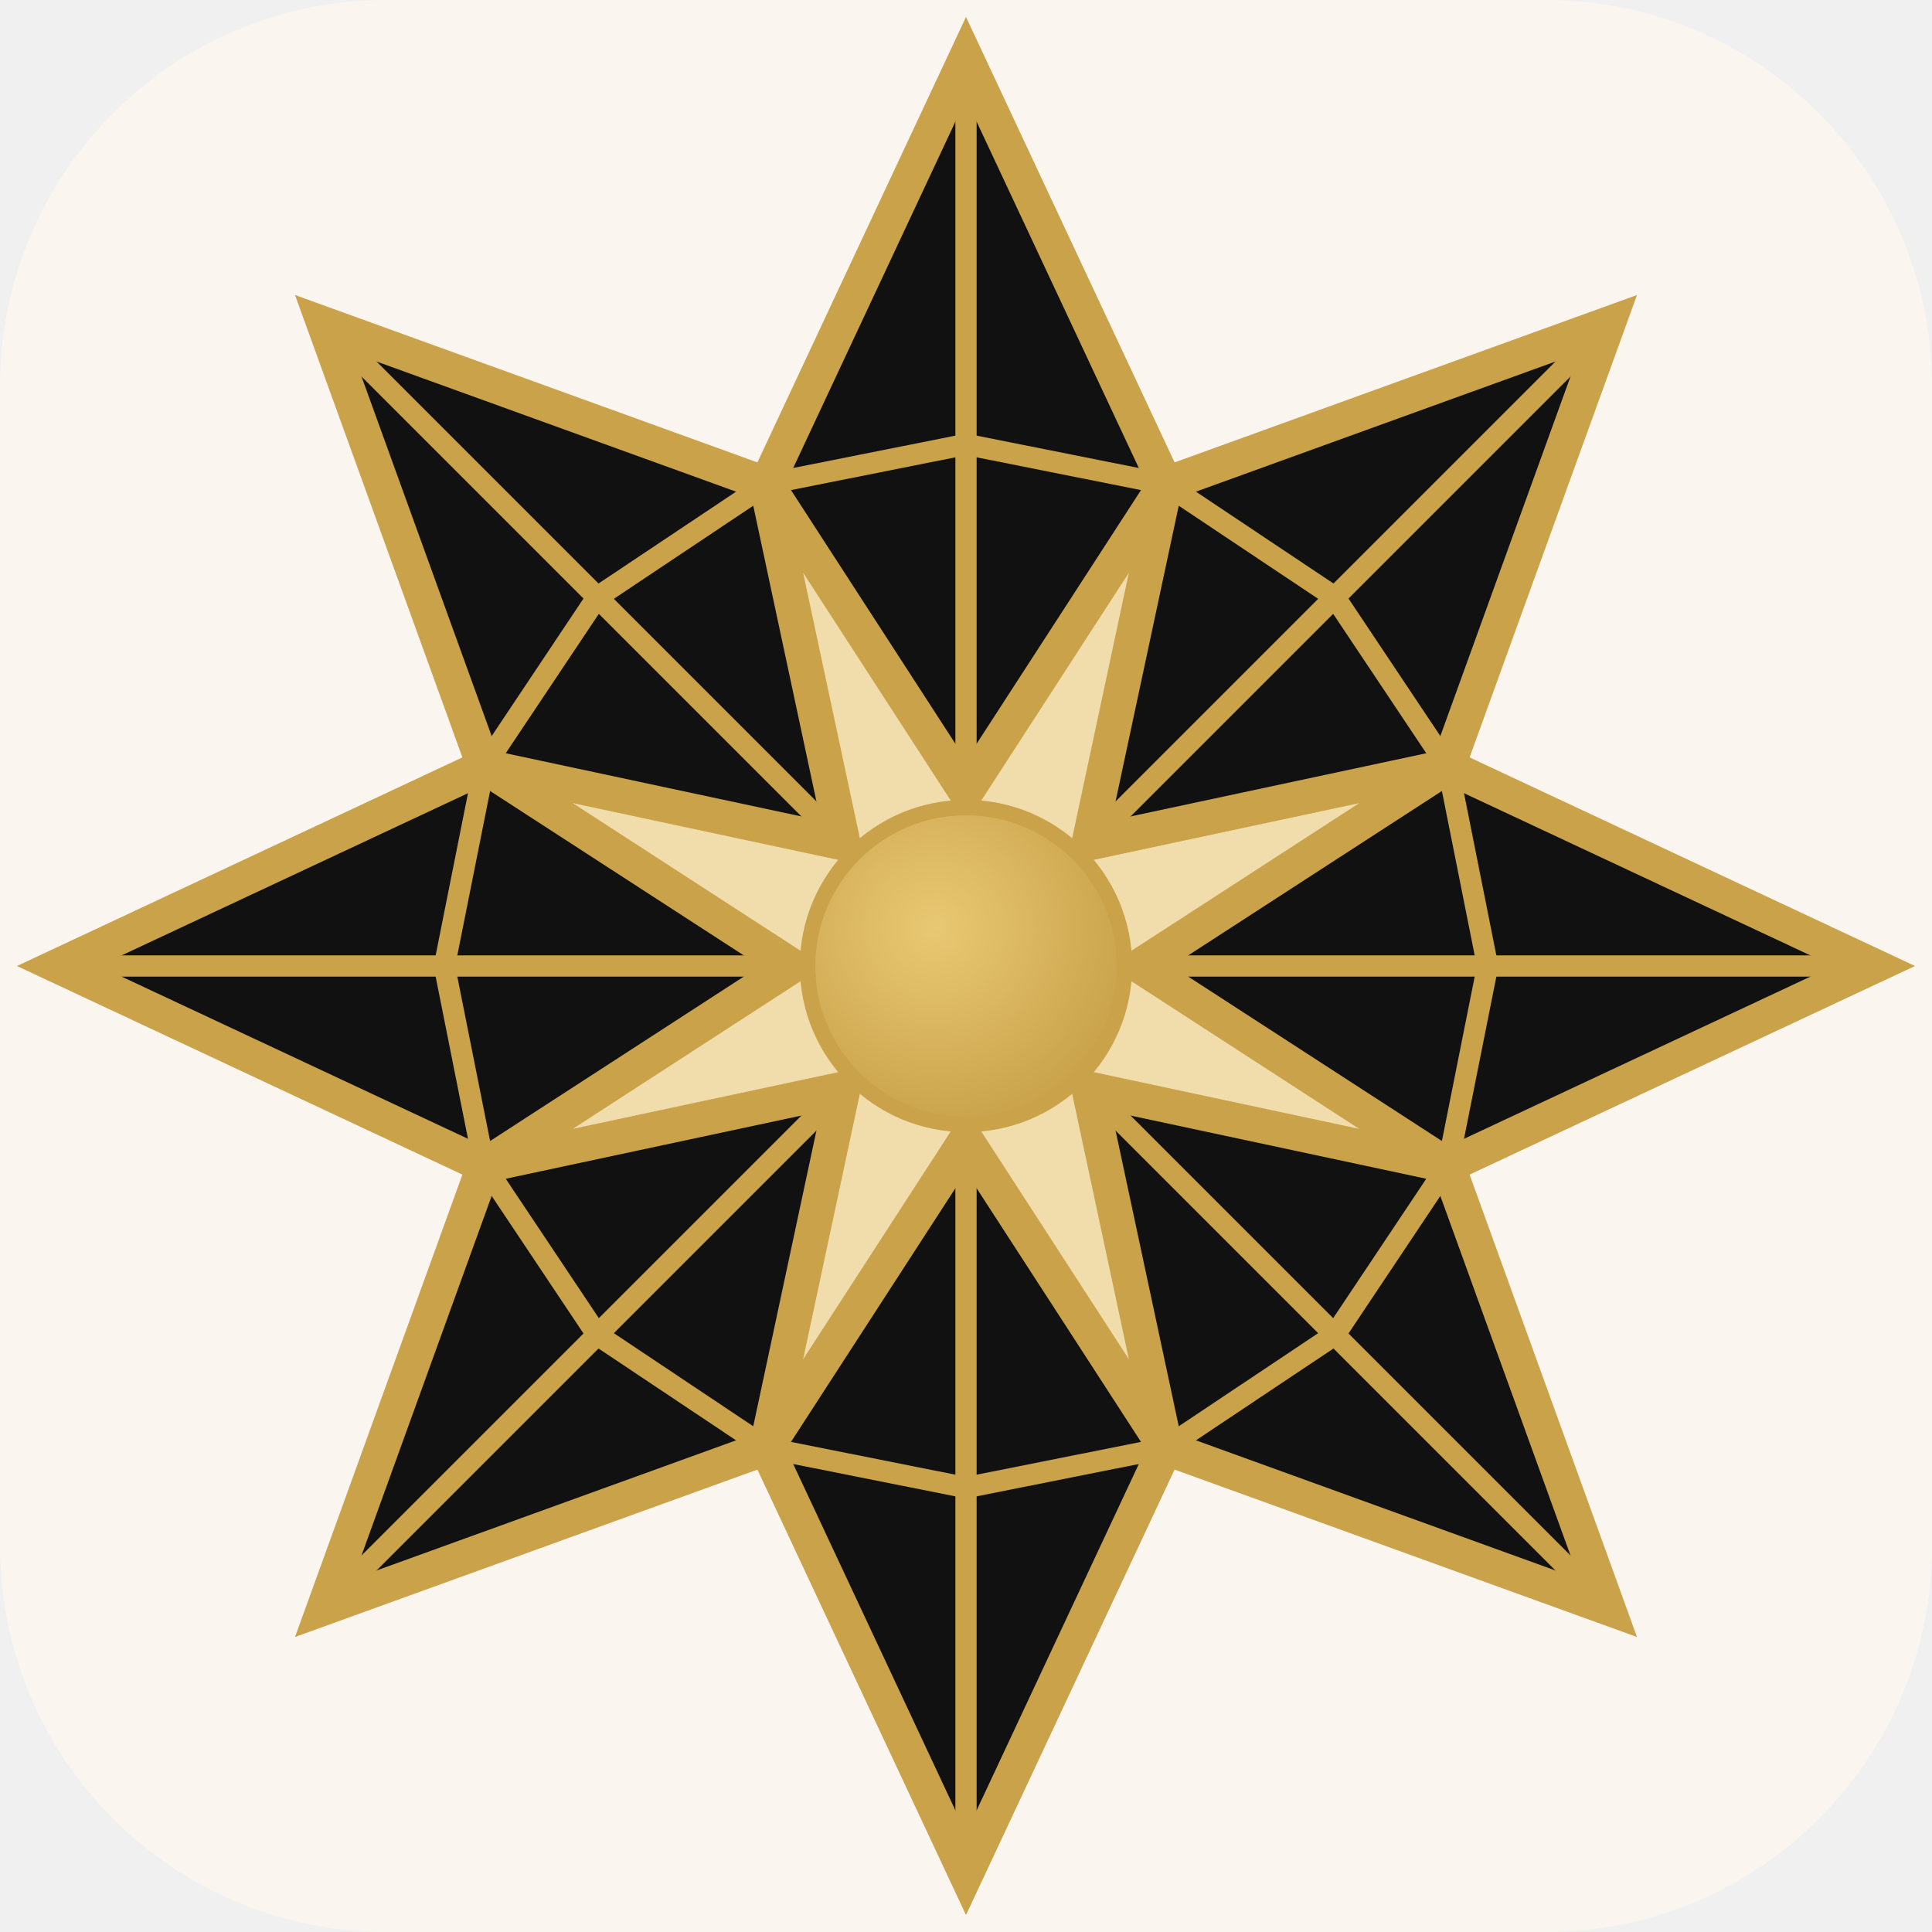
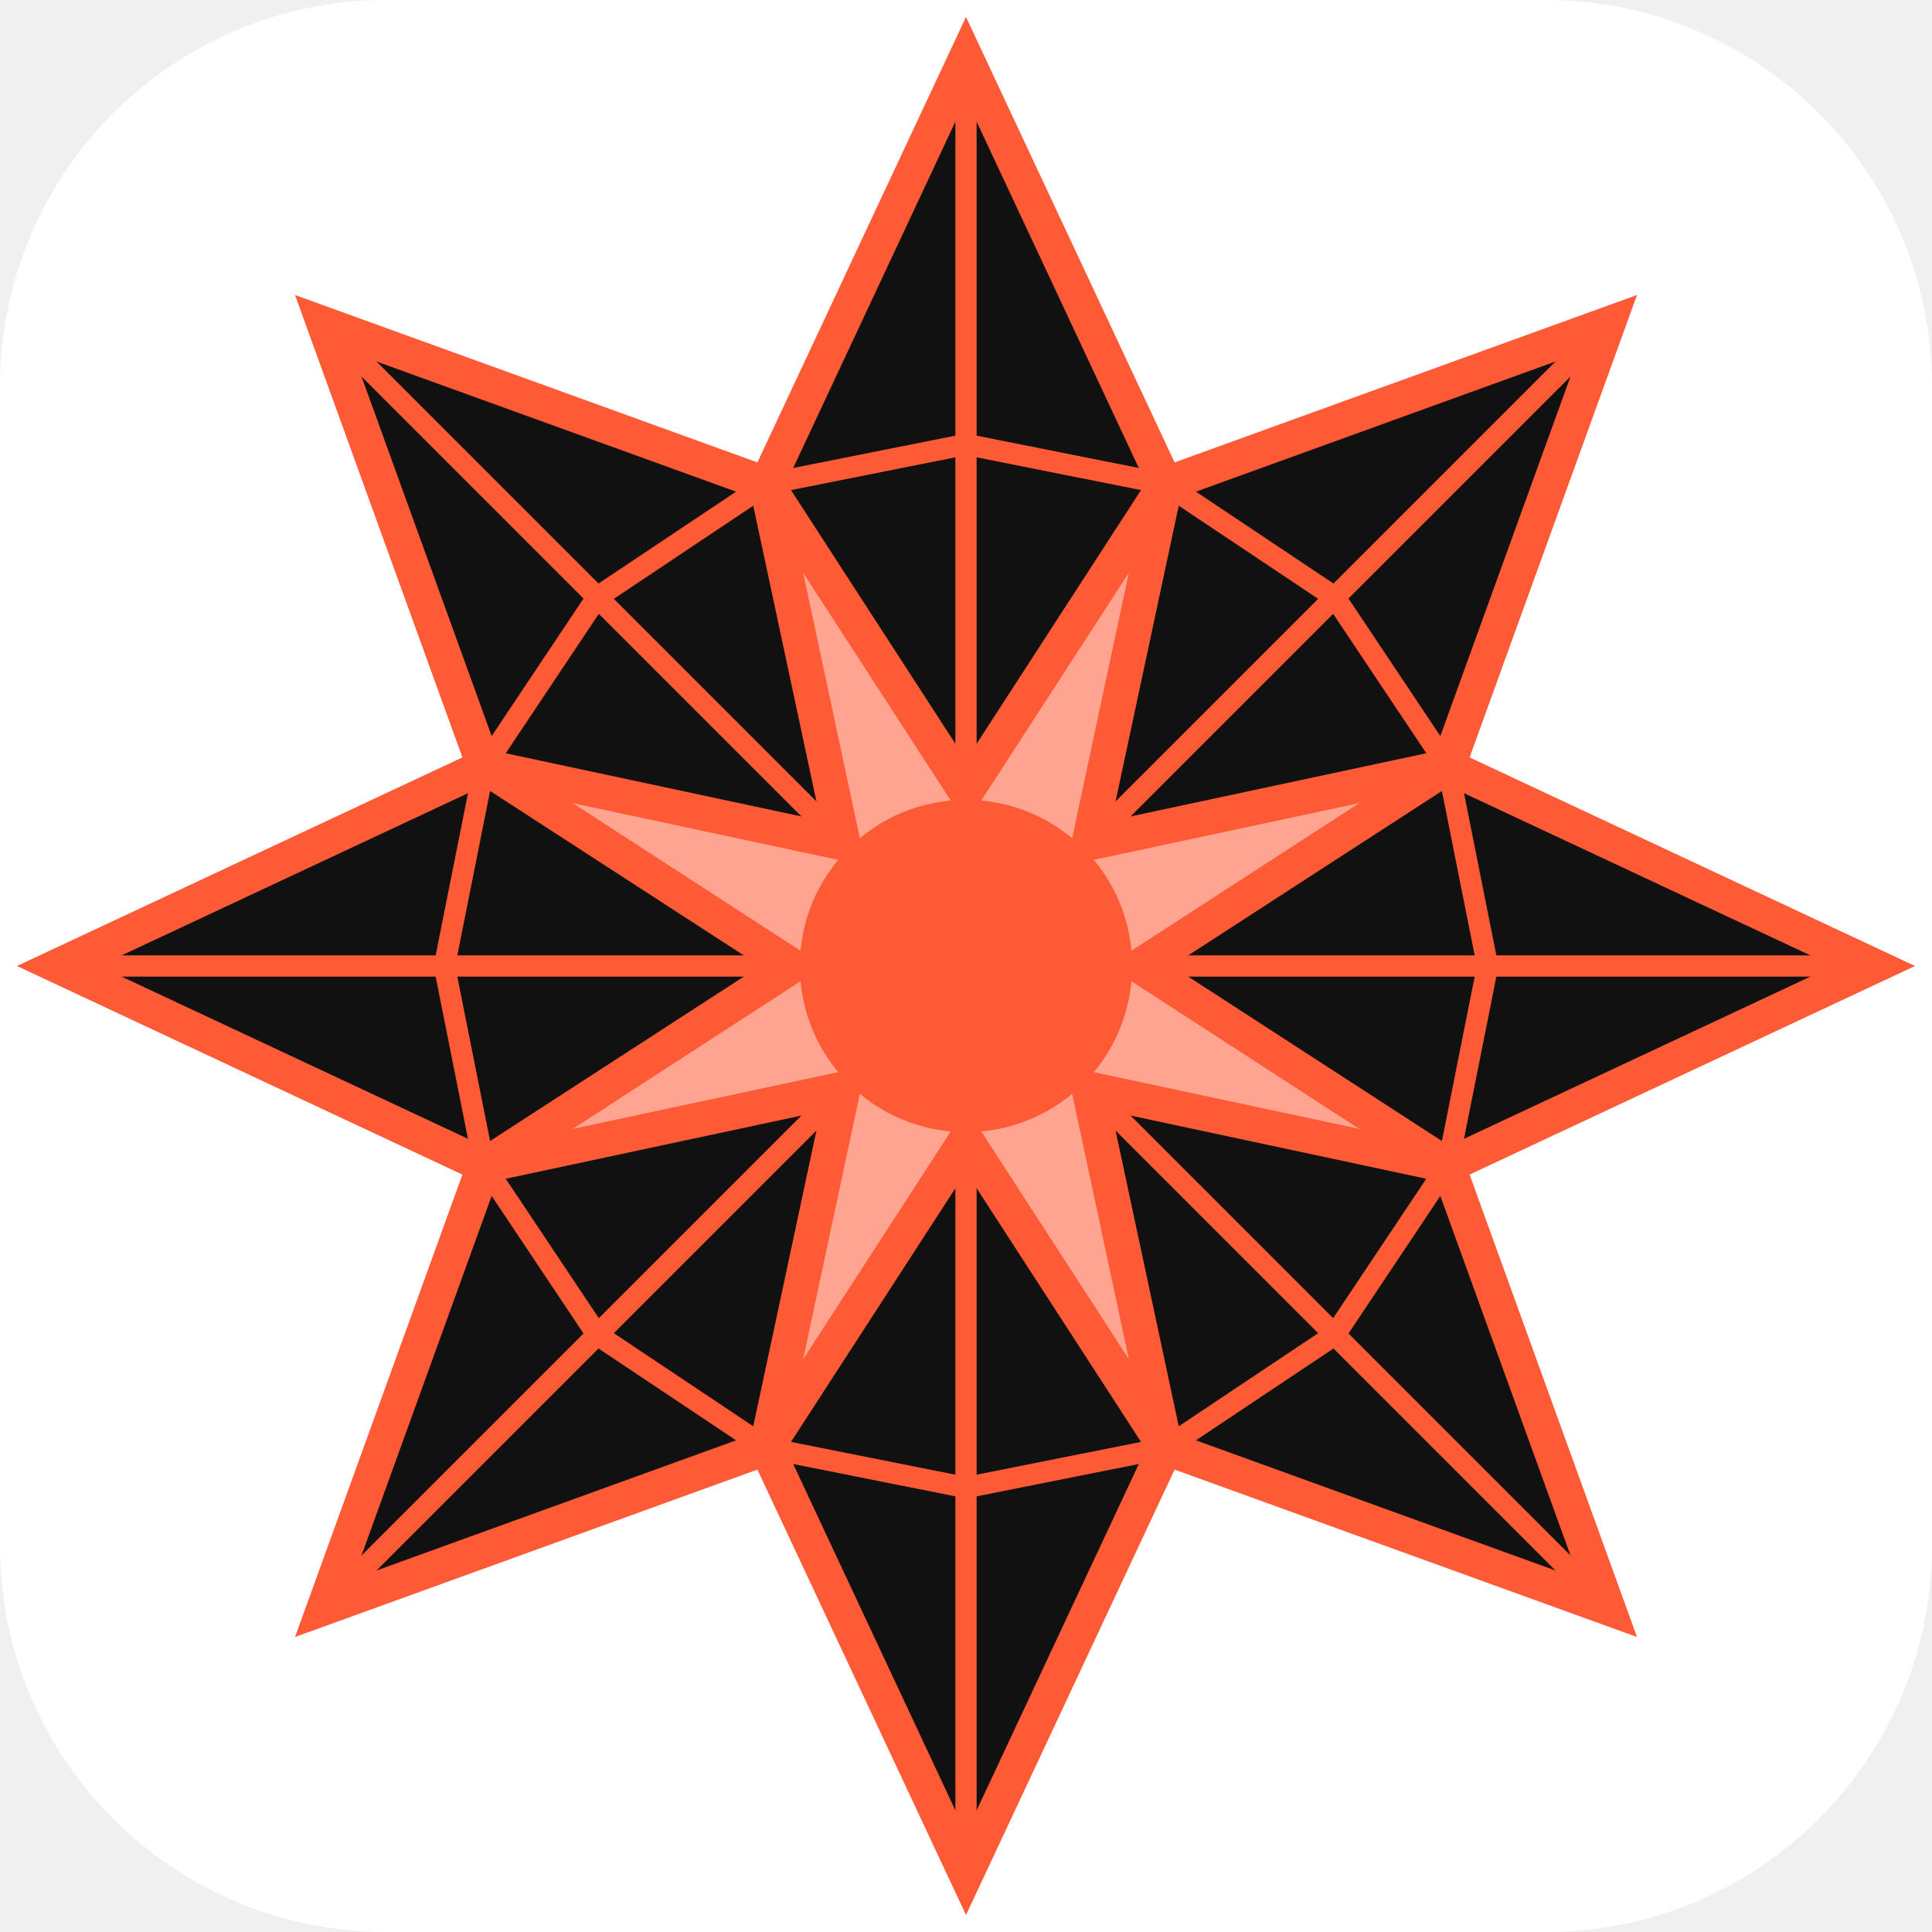
<svg xmlns="http://www.w3.org/2000/svg" viewBox="0 0 100 100" role="img" aria-label="النرجس">
-   <rect width="100" height="100" rx="20" fill="#FAF6EF" />
+   <rect width="100" height="100" rx="20" fill="#FFFFFF" />
  <defs>
    <radialGradient id="c" cx="40%" cy="38%" r="65%">
-       <stop offset="0" stop-color="#E9C873" />
-       <stop offset="1" stop-color="#C9A24A" />
+       <stop offset="0" stop-color="#FF5A36" />
+       <stop offset="1" stop-color="#FF5A36" />
    </radialGradient>
  </defs>
-   <polygon points="59.57,26.90 57.78,42.22 73.10,40.43 61.00,50.00 73.10,59.57 57.78,57.78 59.57,73.10 50.00,61.00 40.43,73.10 42.22,57.78 26.90,59.57 39.00,50.00 26.90,40.43 42.22,42.22 40.43,26.90 50.00,39.00" fill="#E9C873" opacity="0.55" />
-   <polygon points="50.00,41.00 39.67,25.06 50.00,3.00 60.33,25.06" fill="#111111" stroke="#C9A24A" stroke-width="1.8" stroke-linejoin="miter" />
-   <polyline points="39.67,25.06 50.00,23.00 60.33,25.06" fill="none" stroke="#C9A24A" stroke-width="1.1" />
-   <line x1="50.00" y1="41.00" x2="50.00" y2="3.00" stroke="#C9A24A" stroke-width="1.1" />
-   <polygon points="56.36,43.64 60.33,25.06 83.23,16.77 74.94,39.67" fill="#111111" stroke="#C9A24A" stroke-width="1.8" stroke-linejoin="miter" />
-   <polyline points="60.33,25.06 69.09,30.91 74.94,39.67" fill="none" stroke="#C9A24A" stroke-width="1.1" />
-   <line x1="56.36" y1="43.64" x2="83.23" y2="16.77" stroke="#C9A24A" stroke-width="1.1" />
-   <polygon points="59.00,50.00 74.94,39.67 97.00,50.00 74.94,60.33" fill="#111111" stroke="#C9A24A" stroke-width="1.8" stroke-linejoin="miter" />
-   <polyline points="74.94,39.67 77.00,50.00 74.94,60.33" fill="none" stroke="#C9A24A" stroke-width="1.1" />
-   <line x1="59.00" y1="50.00" x2="97.00" y2="50.00" stroke="#C9A24A" stroke-width="1.1" />
-   <polygon points="56.36,56.36 74.94,60.33 83.23,83.23 60.33,74.94" fill="#111111" stroke="#C9A24A" stroke-width="1.8" stroke-linejoin="miter" />
-   <polyline points="74.94,60.33 69.09,69.09 60.33,74.94" fill="none" stroke="#C9A24A" stroke-width="1.1" />
-   <line x1="56.36" y1="56.36" x2="83.23" y2="83.23" stroke="#C9A24A" stroke-width="1.1" />
-   <polygon points="50.00,59.00 60.33,74.94 50.00,97.00 39.67,74.94" fill="#111111" stroke="#C9A24A" stroke-width="1.8" stroke-linejoin="miter" />
-   <polyline points="60.33,74.94 50.00,77.00 39.67,74.94" fill="none" stroke="#C9A24A" stroke-width="1.1" />
-   <line x1="50.00" y1="59.00" x2="50.00" y2="97.00" stroke="#C9A24A" stroke-width="1.1" />
-   <polygon points="43.64,56.36 39.67,74.94 16.77,83.23 25.06,60.33" fill="#111111" stroke="#C9A24A" stroke-width="1.8" stroke-linejoin="miter" />
-   <polyline points="39.67,74.94 30.91,69.09 25.06,60.33" fill="none" stroke="#C9A24A" stroke-width="1.1" />
-   <line x1="43.64" y1="56.36" x2="16.77" y2="83.23" stroke="#C9A24A" stroke-width="1.1" />
-   <polygon points="41.00,50.00 25.06,60.33 3.00,50.00 25.06,39.67" fill="#111111" stroke="#C9A24A" stroke-width="1.8" stroke-linejoin="miter" />
-   <polyline points="25.06,60.33 23.00,50.00 25.06,39.67" fill="none" stroke="#C9A24A" stroke-width="1.1" />
-   <line x1="41.00" y1="50.00" x2="3.00" y2="50.00" stroke="#C9A24A" stroke-width="1.1" />
-   <polygon points="43.64,43.64 25.06,39.67 16.77,16.77 39.67,25.06" fill="#111111" stroke="#C9A24A" stroke-width="1.8" stroke-linejoin="miter" />
-   <polyline points="25.06,39.67 30.91,30.91 39.67,25.06" fill="none" stroke="#C9A24A" stroke-width="1.1" />
-   <line x1="43.64" y1="43.64" x2="16.77" y2="16.77" stroke="#C9A24A" stroke-width="1.1" />
-   <circle cx="50" cy="50" r="8.2" fill="url(#c)" stroke="#C9A24A" stroke-width="0.8" />
+   <polygon points="59.57,26.90 57.78,42.22 73.10,40.43 61.00,50.00 73.10,59.57 57.78,57.78 59.57,73.10 50.00,61.00 40.43,73.10 42.22,57.78 26.90,59.57 39.00,50.00 26.90,40.43 42.22,42.22 40.43,26.90 50.00,39.00" fill="#FF5A36" opacity="0.55" />
+   <polygon points="50.00,41.00 39.67,25.06 50.00,3.00 60.33,25.06" fill="#111111" stroke="#FF5A36" stroke-width="1.8" stroke-linejoin="miter" />
+   <polyline points="39.67,25.06 50.00,23.00 60.33,25.06" fill="none" stroke="#FF5A36" stroke-width="1.1" />
+   <line x1="50.00" y1="41.00" x2="50.00" y2="3.00" stroke="#FF5A36" stroke-width="1.1" />
+   <polygon points="56.36,43.64 60.33,25.06 83.23,16.77 74.94,39.67" fill="#111111" stroke="#FF5A36" stroke-width="1.8" stroke-linejoin="miter" />
+   <polyline points="60.33,25.06 69.09,30.91 74.94,39.67" fill="none" stroke="#FF5A36" stroke-width="1.1" />
+   <line x1="56.36" y1="43.64" x2="83.23" y2="16.77" stroke="#FF5A36" stroke-width="1.1" />
+   <polygon points="59.00,50.00 74.94,39.67 97.00,50.00 74.94,60.33" fill="#111111" stroke="#FF5A36" stroke-width="1.8" stroke-linejoin="miter" />
+   <polyline points="74.94,39.67 77.00,50.00 74.94,60.33" fill="none" stroke="#FF5A36" stroke-width="1.1" />
+   <line x1="59.00" y1="50.00" x2="97.00" y2="50.00" stroke="#FF5A36" stroke-width="1.1" />
+   <polygon points="56.36,56.36 74.94,60.33 83.23,83.23 60.33,74.94" fill="#111111" stroke="#FF5A36" stroke-width="1.8" stroke-linejoin="miter" />
+   <polyline points="74.94,60.33 69.09,69.09 60.33,74.94" fill="none" stroke="#FF5A36" stroke-width="1.1" />
+   <line x1="56.36" y1="56.36" x2="83.23" y2="83.23" stroke="#FF5A36" stroke-width="1.1" />
+   <polygon points="50.00,59.00 60.33,74.94 50.00,97.00 39.67,74.94" fill="#111111" stroke="#FF5A36" stroke-width="1.8" stroke-linejoin="miter" />
+   <polyline points="60.33,74.94 50.00,77.00 39.67,74.94" fill="none" stroke="#FF5A36" stroke-width="1.1" />
+   <line x1="50.00" y1="59.00" x2="50.00" y2="97.00" stroke="#FF5A36" stroke-width="1.1" />
+   <polygon points="43.64,56.36 39.67,74.94 16.77,83.23 25.06,60.33" fill="#111111" stroke="#FF5A36" stroke-width="1.8" stroke-linejoin="miter" />
+   <polyline points="39.67,74.94 30.91,69.09 25.06,60.33" fill="none" stroke="#FF5A36" stroke-width="1.1" />
+   <line x1="43.64" y1="56.36" x2="16.77" y2="83.23" stroke="#FF5A36" stroke-width="1.1" />
+   <polygon points="41.00,50.00 25.06,60.33 3.00,50.00 25.06,39.67" fill="#111111" stroke="#FF5A36" stroke-width="1.8" stroke-linejoin="miter" />
+   <polyline points="25.06,60.33 23.00,50.00 25.06,39.67" fill="none" stroke="#FF5A36" stroke-width="1.1" />
+   <line x1="41.00" y1="50.00" x2="3.00" y2="50.00" stroke="#FF5A36" stroke-width="1.1" />
+   <polygon points="43.64,43.64 25.06,39.67 16.77,16.77 39.67,25.06" fill="#111111" stroke="#FF5A36" stroke-width="1.8" stroke-linejoin="miter" />
+   <polyline points="25.06,39.67 30.91,30.91 39.67,25.06" fill="none" stroke="#FF5A36" stroke-width="1.1" />
+   <line x1="43.64" y1="43.64" x2="16.77" y2="16.77" stroke="#FF5A36" stroke-width="1.1" />
+   <circle cx="50" cy="50" r="8.2" fill="url(#c)" stroke="#FF5A36" stroke-width="0.8" />
</svg>
